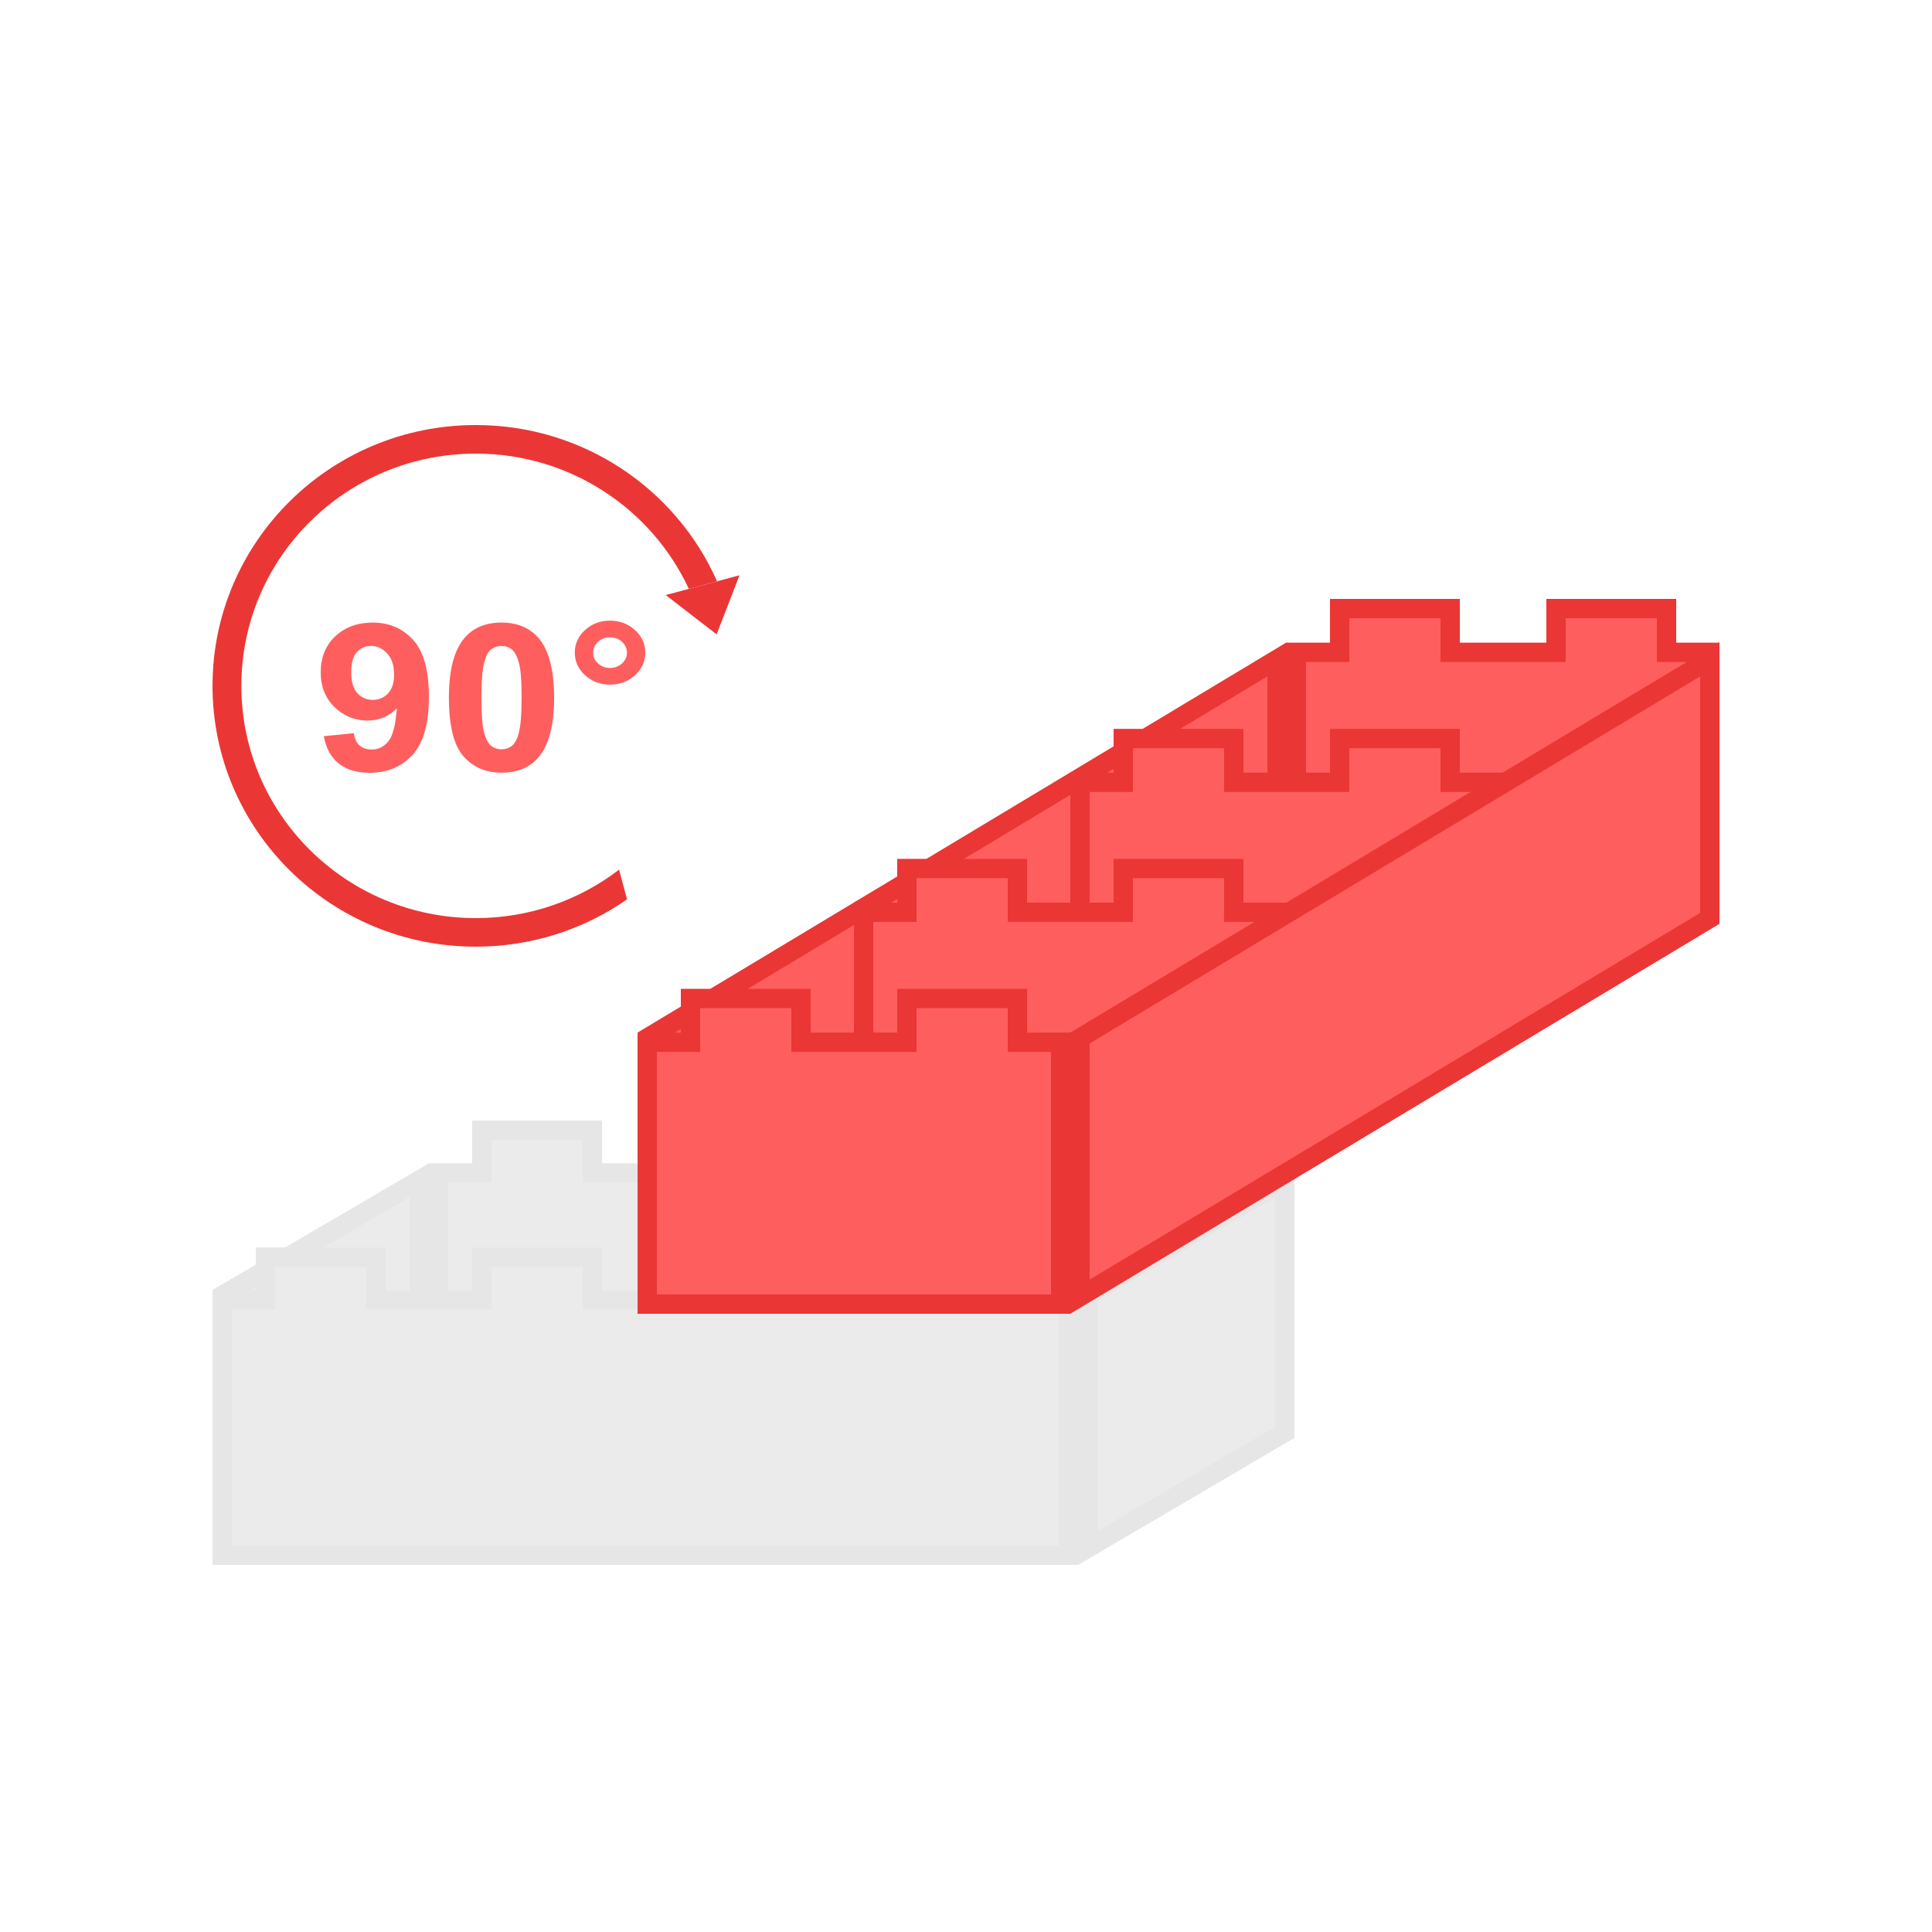
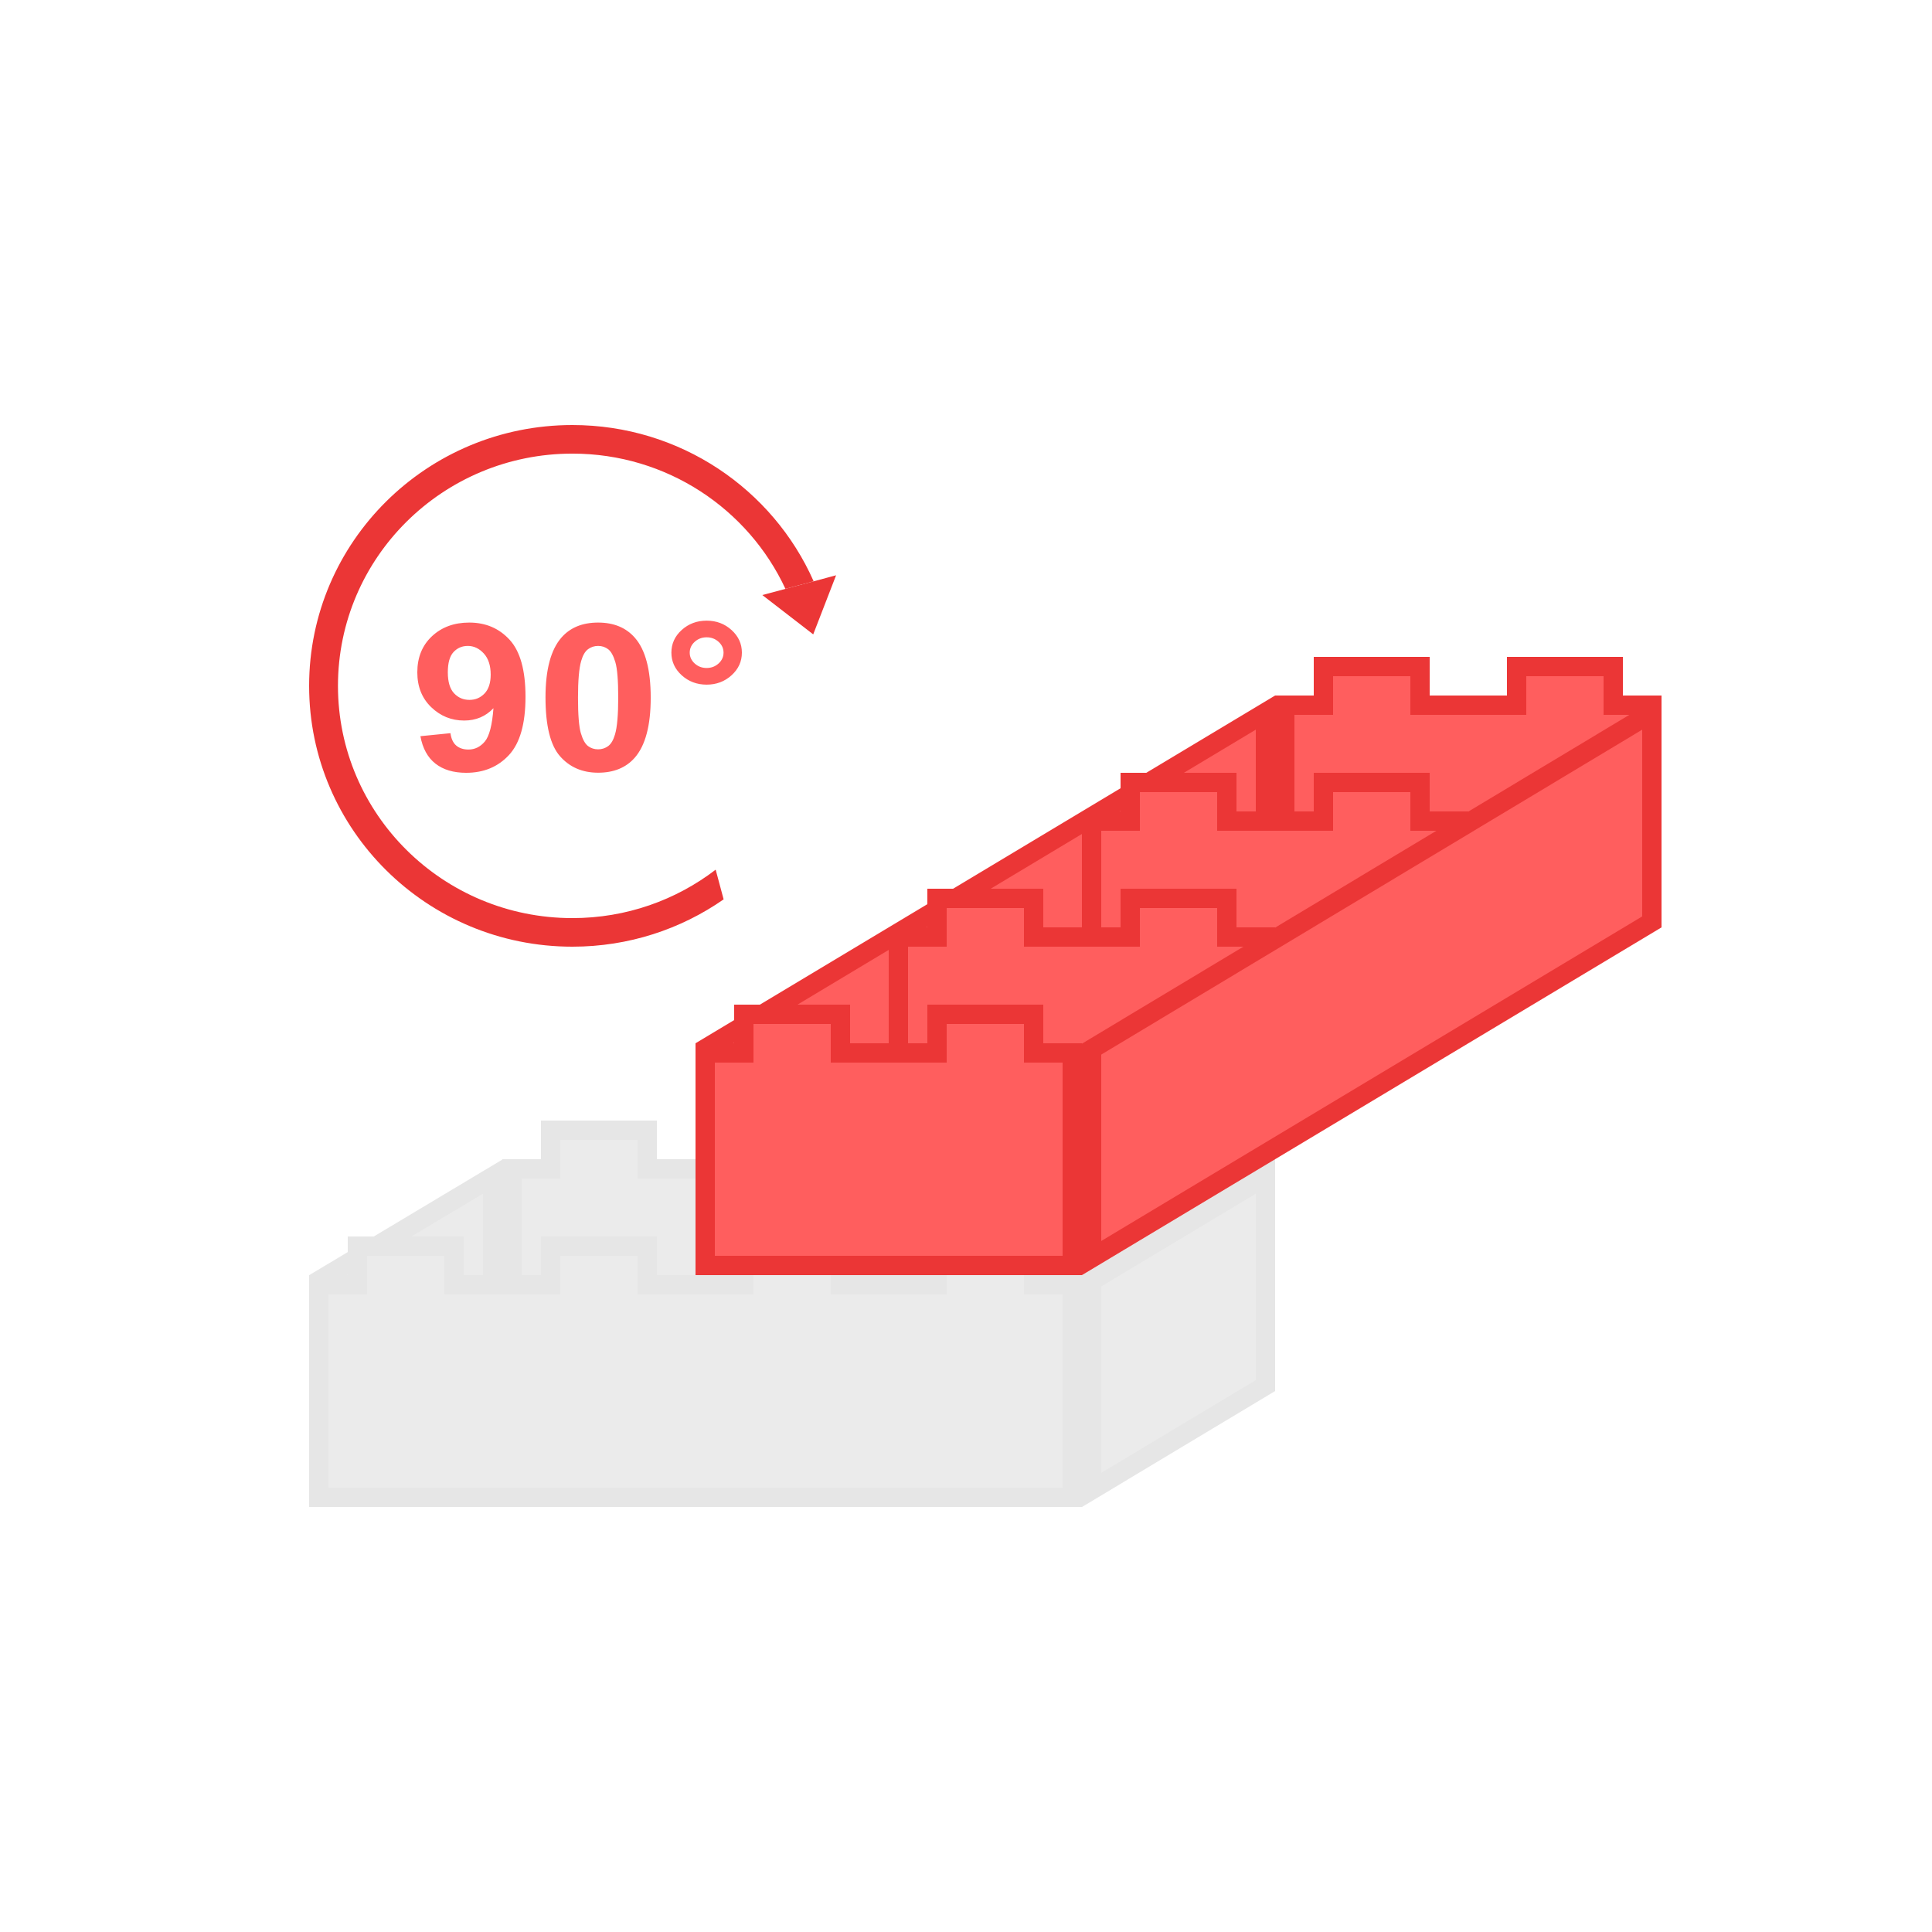
<svg xmlns="http://www.w3.org/2000/svg" width="100px" height="100px" viewBox="0 0 100 100" version="1.1">
  <defs />
  <g id="perpendicular" stroke="none" stroke-width="1" fill="none" fill-rule="evenodd">
-     <g id="4/_perspective/gray" transform="translate(11, 58)" fill="#EBEBEB" stroke="#E6E6E6">
-       <g id="Group-Copy-3">
-         <path d="M53.26,0.5 L47.54,0.5 L47.54,2.712 L42.06,2.712 L42.06,0.5 L36.34,0.5 L36.34,2.712 L30.86,2.712 L30.86,0.5 L25.14,0.5 L25.14,2.712 L19.66,2.712 L19.66,0.5 L13.94,0.5 L13.94,2.712 L11.7,2.712 L11.7,15.929 L55.5,15.929 L55.5,2.712 L53.26,2.712 L53.26,0.5 Z" id="Combined-Shape" />
-         <path d="M45.3,9.07 L45.3,22.131 L55.5,16.142 L55.5,3.085 L45.3,9.07 Z" id="Rectangle" />
-         <path d="M0.5,9.053 L0.5,22.131 L10.7,16.142 L10.7,3.084 L0.5,9.053 Z" id="Rectangle-Copy" />
-         <path d="M42.06,7.071 L36.34,7.071 L36.34,9.283 L30.86,9.283 L30.86,7.071 L25.14,7.071 L25.14,9.283 L19.66,9.283 L19.66,7.071 L13.94,7.071 L13.94,9.283 L8.46,9.283 L8.46,7.071 L2.74,7.071 L2.74,9.283 L0.5,9.283 L0.5,22.5 L44.3,22.5 L44.3,9.283 L42.06,9.283 L42.06,7.071 Z" id="Combined-Shape-Copy" />
+     <g id="Group-3" transform="translate(16, 22)">
+       <g id="Group-2">
+         <g id="Group" fill="#EB3636">
+           <path d="M26.114,8.087 L24.654,8.479 C22.734,4.347 18.518,1.479 13.627,1.479 C6.926,1.479 1.493,6.861 1.493,13.5 C1.493,20.139 6.926,25.521 13.627,25.521 C16.42,25.521 18.992,24.586 21.043,23.014 L21.455,24.551 C19.24,26.094 16.54,27 13.627,27 C6.101,27 0,20.956 0,13.5 C0,6.044 6.101,0 13.627,0 C19.21,0 24.008,3.326 26.114,8.087 Z" id="Combined-Shape" />
+           <polygon id="Rectangle" transform="translate(25.70909, 9.567124) rotate(-15) translate(-25.70909, -9.567124) " points="23.733 8.243 27.686 8.243 25.751 10.891" />
+         </g>
+         <path d="M5.76,16.105 L7.316,15.949 C7.354,16.237 7.453,16.45 7.613,16.588 C7.774,16.726 7.985,16.796 8.248,16.796 C8.58,16.796 8.862,16.657 9.095,16.38 C9.328,16.103 9.476,15.529 9.541,14.657 C9.137,15.083 8.632,15.295 8.025,15.295 C7.366,15.295 6.796,15.064 6.318,14.602 C5.839,14.14 5.6,13.539 5.6,12.798 C5.6,12.027 5.853,11.405 6.358,10.932 C6.863,10.46 7.507,10.224 8.288,10.224 C9.139,10.224 9.837,10.522 10.382,11.119 C10.927,11.716 11.2,12.698 11.2,14.065 C11.2,15.456 10.916,16.46 10.348,17.076 C9.78,17.692 9.04,18 8.128,18 C7.472,18 6.942,17.842 6.538,17.525 C6.134,17.208 5.875,16.735 5.76,16.105 Z M9.398,12.918 C9.398,12.447 9.279,12.082 9.041,11.823 C8.802,11.563 8.527,11.433 8.214,11.433 C7.917,11.433 7.67,11.54 7.473,11.752 C7.277,11.965 7.179,12.314 7.179,12.798 C7.179,13.29 7.286,13.651 7.499,13.881 C7.713,14.111 7.98,14.226 8.3,14.226 C8.609,14.226 8.869,14.115 9.081,13.894 C9.292,13.672 9.398,13.347 9.398,12.918 Z M14.958,10.224 C15.77,10.224 16.405,10.487 16.863,11.013 C17.408,11.636 17.681,12.669 17.681,14.112 C17.681,15.552 17.406,16.586 16.857,17.216 C16.403,17.735 15.77,17.995 14.958,17.995 C14.142,17.995 13.484,17.71 12.985,17.141 C12.485,16.572 12.235,15.557 12.235,14.096 C12.235,12.663 12.51,11.632 13.059,11.002 C13.513,10.483 14.146,10.224 14.958,10.224 Z M14.958,11.433 C14.764,11.433 14.59,11.489 14.438,11.602 C14.285,11.714 14.167,11.916 14.083,12.207 C13.972,12.584 13.917,13.219 13.917,14.112 C13.917,15.005 13.967,15.618 14.066,15.952 C14.165,16.286 14.29,16.508 14.44,16.619 C14.591,16.73 14.764,16.785 14.958,16.785 C15.153,16.785 15.326,16.729 15.479,16.617 C15.631,16.504 15.749,16.302 15.833,16.012 C15.944,15.638 15.999,15.005 15.999,14.112 C15.999,13.219 15.95,12.606 15.85,12.272 C15.751,11.938 15.626,11.714 15.476,11.602 C15.325,11.489 15.153,11.433 14.958,11.433 Z M18.751,11.781 C18.751,11.321 18.929,10.93 19.285,10.608 C19.642,10.286 20.072,10.125 20.575,10.125 C21.079,10.125 21.509,10.287 21.865,10.61 C22.222,10.934 22.4,11.324 22.4,11.781 C22.4,12.238 22.222,12.628 21.865,12.952 C21.509,13.275 21.079,13.437 20.575,13.437 C20.072,13.437 19.642,13.275 19.285,12.952 C18.929,12.628 18.751,12.238 18.751,11.781 Z M19.7,11.781 C19.7,11.999 19.786,12.186 19.958,12.342 C20.129,12.497 20.335,12.575 20.575,12.575 C20.816,12.575 21.021,12.497 21.193,12.342 C21.365,12.186 21.45,11.999 21.45,11.781 C21.45,11.563 21.365,11.376 21.193,11.22 C21.021,11.065 20.816,10.987 20.575,10.987 C20.335,10.987 20.129,11.065 19.958,11.22 C19.786,11.376 19.7,11.563 19.7,11.781 Z" id="90°" fill="#FF5E5E" />
      </g>
-     </g>
-     <g id="Group-2" transform="translate(11, 22)">
-       <g id="Group" fill="#EB3636">
-         <path d="M26.114,8.087 L24.654,8.479 C22.734,4.347 18.518,1.479 13.627,1.479 C6.926,1.479 1.493,6.861 1.493,13.5 C1.493,20.139 6.926,25.521 13.627,25.521 C16.42,25.521 18.992,24.586 21.043,23.014 L21.455,24.551 C19.24,26.094 16.54,27 13.627,27 C6.101,27 0,20.956 0,13.5 C0,6.044 6.101,0 13.627,0 C19.21,0 24.008,3.326 26.114,8.087 Z" id="Combined-Shape" />
-         <polygon id="Rectangle" transform="translate(25.70909, 9.567124) rotate(-15) translate(-25.70909, -9.567124) " points="23.733 8.243 27.686 8.243 25.751 10.891" />
+       <g id="4/_perspective/gray" transform="translate(0, 36)" fill="#EBEBEB" stroke="#E6E6E6">
+         <path d="M47.5,0.5 L42.5,0.5 L42.5,2.5 L37.5,2.5 L37.5,0.5 L32.5,0.5 L32.5,2.5 L27.5,2.5 L27.5,0.5 L22.5,0.5 L22.5,2.5 L17.5,2.5 L17.5,0.5 L12.5,0.5 L12.5,2.5 L10.5,2.5 L10.5,13.5 L49.5,13.5 L49.5,2.5 L47.5,2.5 L47.5,0.5 Z" id="Combined-Shape" />
+         <g id="Group-Copy-3" transform="translate(0, 2)">
+           <path d="M40.5,6.303 L40.5,17.12 L49.5,11.717 L49.5,0.903 L40.5,6.303 Z" id="Rectangle" />
+           <path d="M0.5,6.287 L0.5,17.12 L9.5,11.717 L9.5,0.902 L0.5,6.287 Z" id="Rectangle-Copy" />
+         </g>
+         <path d="M37.5,6.5 L32.5,6.5 L32.5,8.5 L27.5,8.5 L27.5,6.5 L22.5,6.5 L22.5,8.5 L17.5,8.5 L17.5,6.5 L12.5,6.5 L12.5,8.5 L7.5,8.5 L7.5,6.5 L2.5,6.5 L2.5,8.5 L0.5,8.5 L0.5,19.5 L39.5,19.5 L39.5,8.5 L37.5,8.5 L37.5,6.5 Z" id="Combined-Shape" />
      </g>
-       <path d="M5.76,16.105 L7.316,15.949 C7.354,16.237 7.453,16.45 7.613,16.588 C7.774,16.726 7.985,16.796 8.248,16.796 C8.58,16.796 8.862,16.657 9.095,16.38 C9.328,16.103 9.476,15.529 9.541,14.657 C9.137,15.083 8.632,15.295 8.025,15.295 C7.366,15.295 6.796,15.064 6.318,14.602 C5.839,14.14 5.6,13.539 5.6,12.798 C5.6,12.027 5.853,11.405 6.358,10.932 C6.863,10.46 7.507,10.224 8.288,10.224 C9.139,10.224 9.837,10.522 10.382,11.119 C10.927,11.716 11.2,12.698 11.2,14.065 C11.2,15.456 10.916,16.46 10.348,17.076 C9.78,17.692 9.04,18 8.128,18 C7.472,18 6.942,17.842 6.538,17.525 C6.134,17.208 5.875,16.735 5.76,16.105 Z M9.398,12.918 C9.398,12.447 9.279,12.082 9.041,11.823 C8.802,11.563 8.527,11.433 8.214,11.433 C7.917,11.433 7.67,11.54 7.473,11.752 C7.277,11.965 7.179,12.314 7.179,12.798 C7.179,13.29 7.286,13.651 7.499,13.881 C7.713,14.111 7.98,14.226 8.3,14.226 C8.609,14.226 8.869,14.115 9.081,13.894 C9.292,13.672 9.398,13.347 9.398,12.918 Z M14.958,10.224 C15.77,10.224 16.405,10.487 16.863,11.013 C17.408,11.636 17.681,12.669 17.681,14.112 C17.681,15.552 17.406,16.586 16.857,17.216 C16.403,17.735 15.77,17.995 14.958,17.995 C14.142,17.995 13.484,17.71 12.985,17.141 C12.485,16.572 12.235,15.557 12.235,14.096 C12.235,12.663 12.51,11.632 13.059,11.002 C13.513,10.483 14.146,10.224 14.958,10.224 Z M14.958,11.433 C14.764,11.433 14.59,11.489 14.438,11.602 C14.285,11.714 14.167,11.916 14.083,12.207 C13.972,12.584 13.917,13.219 13.917,14.112 C13.917,15.005 13.967,15.618 14.066,15.952 C14.165,16.286 14.29,16.508 14.44,16.619 C14.591,16.73 14.764,16.785 14.958,16.785 C15.153,16.785 15.326,16.729 15.479,16.617 C15.631,16.504 15.749,16.302 15.833,16.012 C15.944,15.638 15.999,15.005 15.999,14.112 C15.999,13.219 15.95,12.606 15.85,12.272 C15.751,11.938 15.626,11.714 15.476,11.602 C15.325,11.489 15.153,11.433 14.958,11.433 Z M18.751,11.781 C18.751,11.321 18.929,10.93 19.285,10.608 C19.642,10.286 20.072,10.125 20.575,10.125 C21.079,10.125 21.509,10.287 21.865,10.61 C22.222,10.934 22.4,11.324 22.4,11.781 C22.4,12.238 22.222,12.628 21.865,12.952 C21.509,13.275 21.079,13.437 20.575,13.437 C20.072,13.437 19.642,13.275 19.285,12.952 C18.929,12.628 18.751,12.238 18.751,11.781 Z M19.7,11.781 C19.7,11.999 19.786,12.186 19.958,12.342 C20.129,12.497 20.335,12.575 20.575,12.575 C20.816,12.575 21.021,12.497 21.193,12.342 C21.365,12.186 21.45,11.999 21.45,11.781 C21.45,11.563 21.365,11.376 21.193,11.22 C21.021,11.065 20.816,10.987 20.575,10.987 C20.335,10.987 20.129,11.065 19.958,11.22 C19.786,11.376 19.7,11.563 19.7,11.781 Z" id="90°" fill="#FF5E5E" />
-     </g>
-     <g id="4/_perspective/red/90deg" transform="translate(33, 31)" fill="#FF5E5E" stroke="#EB3636">
-       <g id="Group-2">
-         <path d="M0.5,22.729 L0.5,36.116 L33.1,16.535 L33.1,3.127 L0.5,22.729 Z" id="Rectangle-3" />
-         <path d="M42.06,0.5 L36.34,0.5 L36.34,2.764 L34.1,2.764 L34.1,16.318 L55.5,16.318 L55.5,2.764 L53.26,2.764 L53.26,0.5 L47.54,0.5 L47.54,2.764 L42.06,2.764 L42.06,0.5 Z" id="Combined-Shape-Copy-3" />
-         <path d="M30.86,7.227 L25.14,7.227 L25.14,9.491 L22.9,9.491 L22.9,23.045 L44.3,23.045 L44.3,9.491 L42.06,9.491 L42.06,7.227 L36.34,7.227 L36.34,9.491 L30.86,9.491 L30.86,7.227 Z" id="Combined-Shape-Copy-3" />
-         <path d="M19.66,13.955 L13.94,13.955 L13.94,16.219 L11.7,16.219 L11.7,29.773 L33.1,29.773 L33.1,16.219 L30.86,16.219 L30.86,13.955 L25.14,13.955 L25.14,16.219 L19.66,16.219 L19.66,13.955 Z" id="Combined-Shape-Copy-3" />
-         <path d="M8.46,20.682 L2.74,20.682 L2.74,22.946 L0.5,22.946 L0.5,36.5 L21.9,36.5 L21.9,22.946 L19.66,22.946 L19.66,20.682 L13.94,20.682 L13.94,22.946 L8.46,22.946 L8.46,20.682 Z" id="Combined-Shape-Copy-2" />
-         <path d="M22.9,22.729 L22.9,36.116 L55.5,16.535 L55.5,3.127 L22.9,22.729 Z" id="Rectangle-3" />
+       <g id="4/_perspective/red/90deg" transform="translate(20, 12)" fill="#FF5E5E" stroke="#EB3636">
+         <g id="Group">
+           <path d="M0.5,20.283 L0.5,31.117 L29.5,13.717 L29.5,2.883 L0.5,20.283 Z" id="Rectangle-3" />
+           <path d="M37.5,0.5 L32.5,0.5 L32.5,2.5 L30.5,2.5 L30.5,13.5 L49.5,13.5 L49.5,2.5 L47.5,2.5 L47.5,0.5 L42.5,0.5 L42.5,2.5 L37.5,2.5 L37.5,0.5 Z" id="Combined-Shape" />
+           <path d="M27.5,6.5 L22.5,6.5 L22.5,8.5 L20.5,8.5 L20.5,19.5 L39.5,19.5 L39.5,8.5 L37.5,8.5 L37.5,6.5 L32.5,6.5 L32.5,8.5 L27.5,8.5 L27.5,6.5 Z" id="Combined-Shape" />
+           <path d="M17.5,12.5 L12.5,12.5 L12.5,14.5 L10.5,14.5 L10.5,25.5 L29.5,25.5 L29.5,14.5 L27.5,14.5 L27.5,12.5 L22.5,12.5 L22.5,14.5 L17.5,14.5 L17.5,12.5 Z" id="Combined-Shape" />
+           <path d="M7.5,18.5 L2.5,18.5 L2.5,20.5 L0.5,20.5 L0.5,31.5 L19.5,31.5 L19.5,20.5 L17.5,20.5 L17.5,18.5 L12.5,18.5 L12.5,20.5 L7.5,20.5 L7.5,18.5 Z" id="Combined-Shape" />
+           <path d="M20.5,20.303 L20.5,31.117 L49.5,13.717 L49.5,2.884 L20.5,20.303 Z" id="Rectangle-3" />
+         </g>
      </g>
    </g>
  </g>
</svg>
